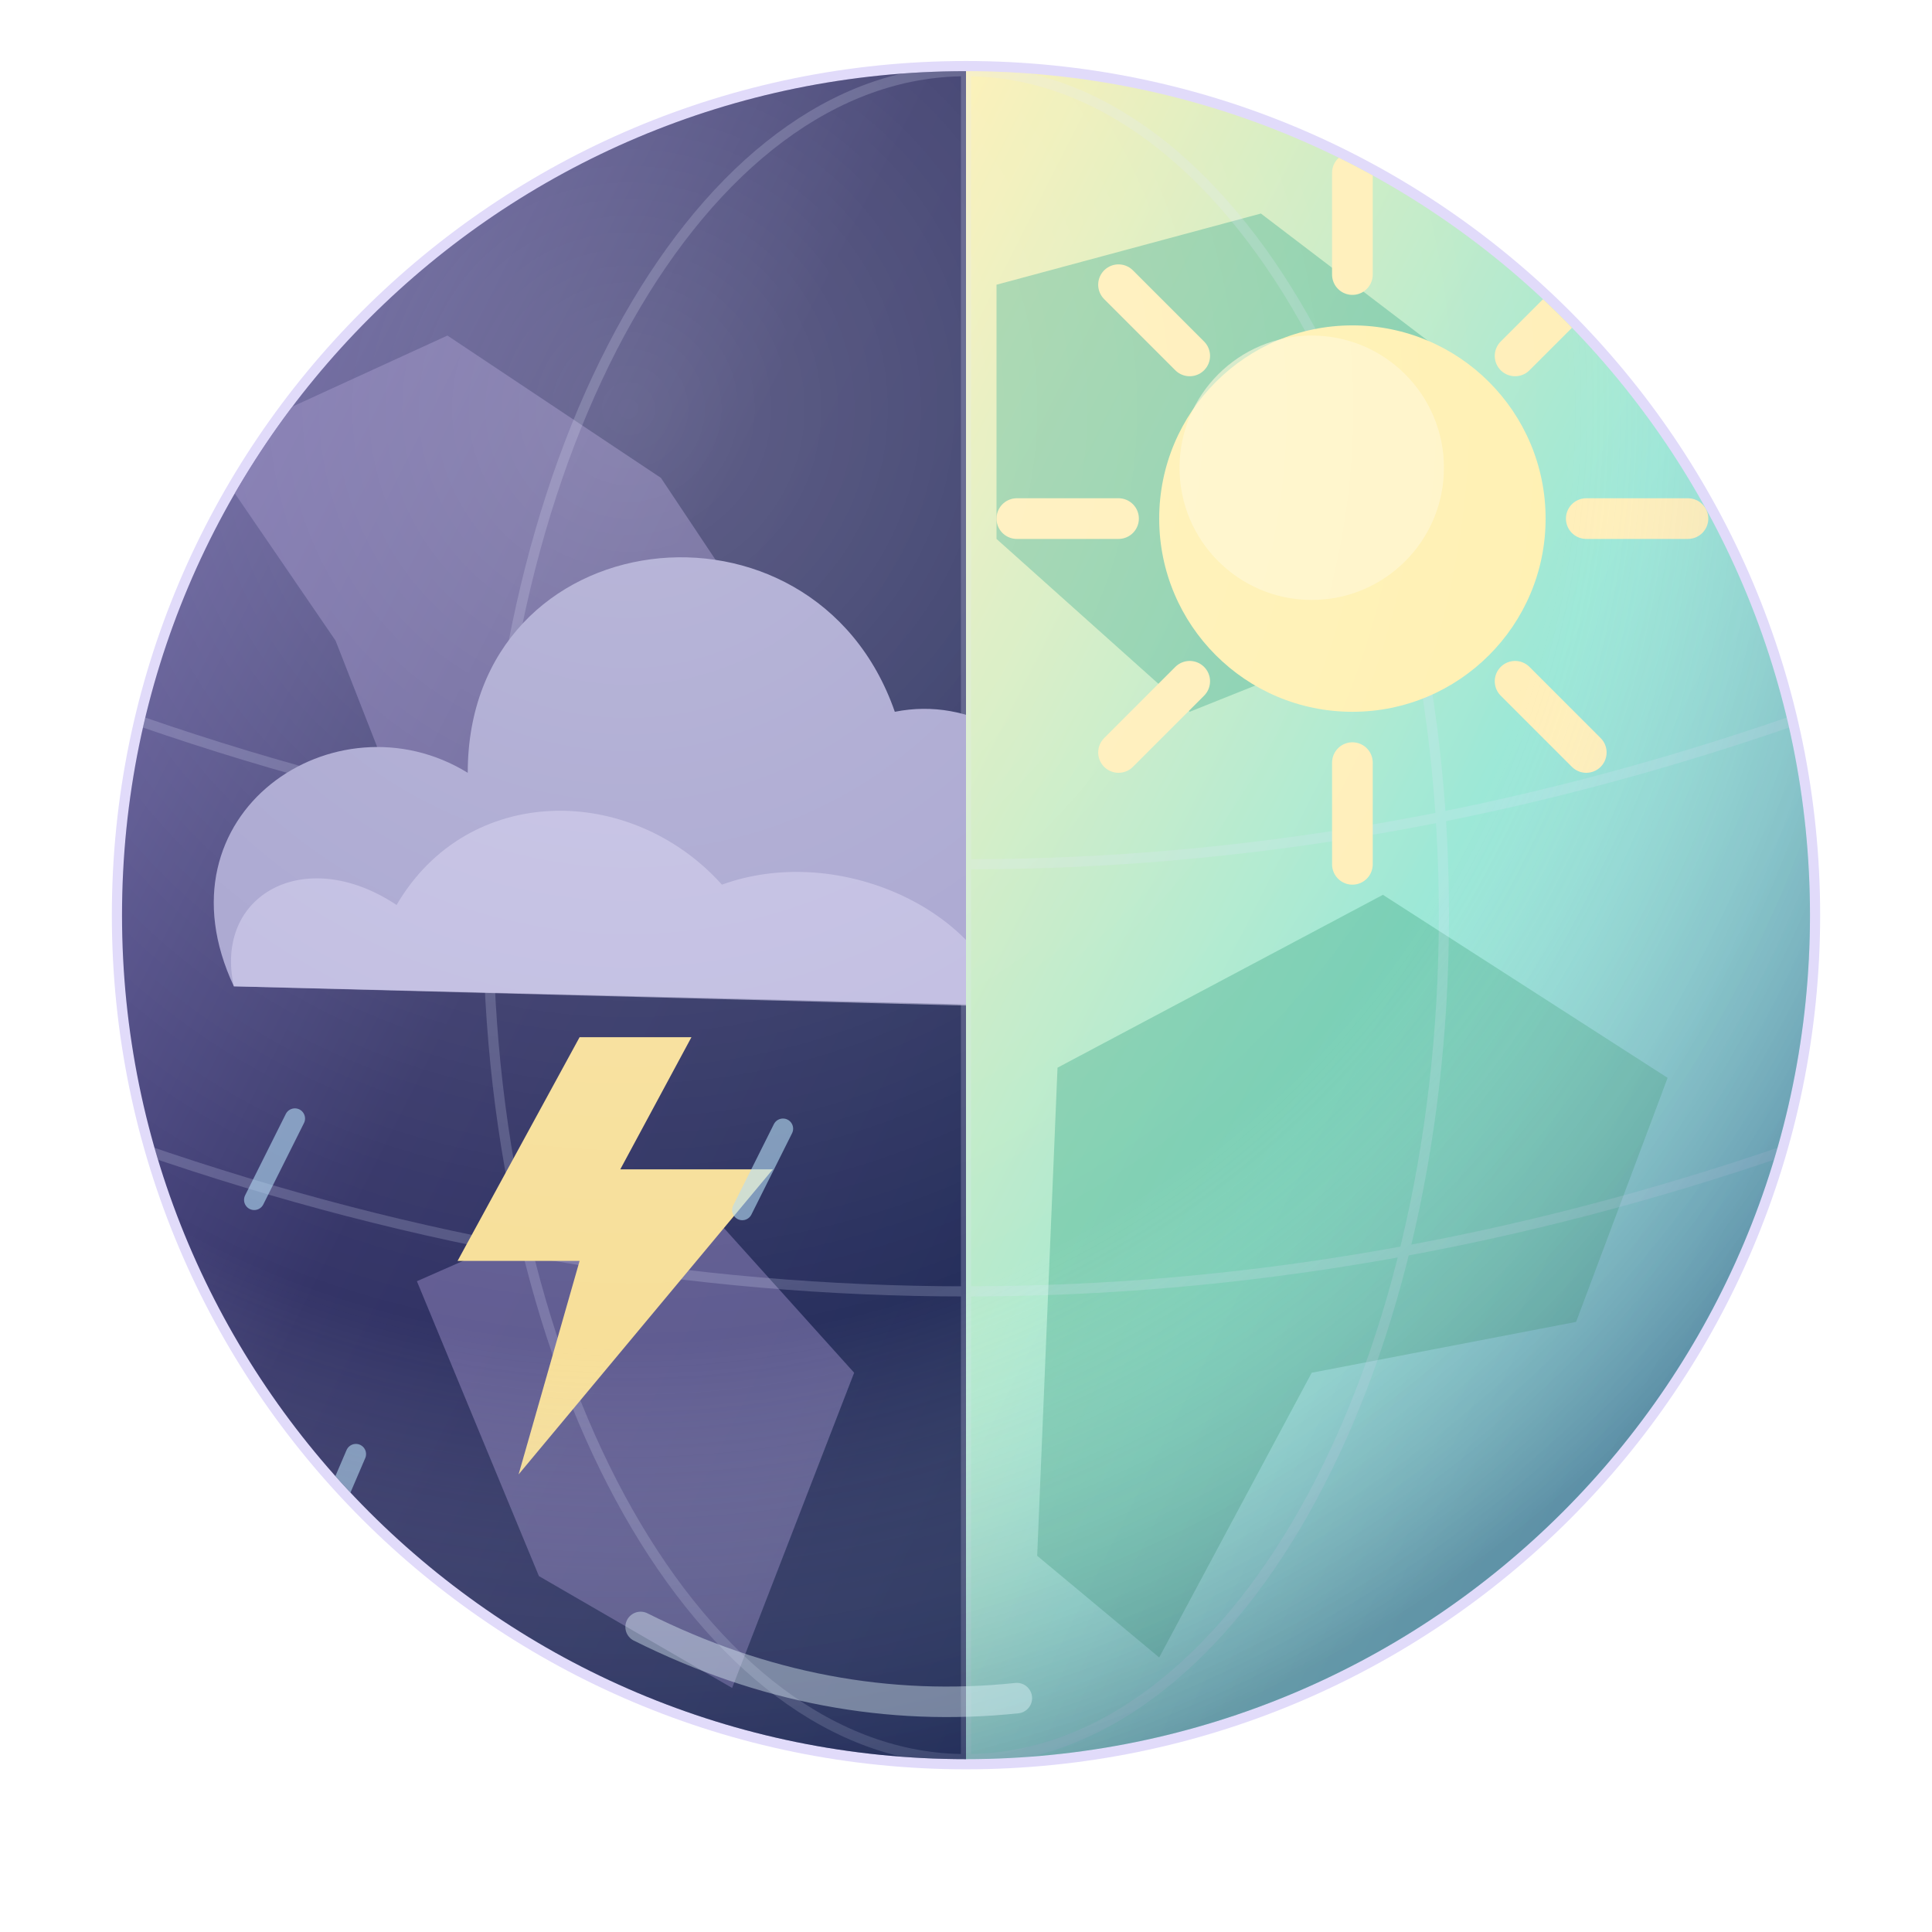
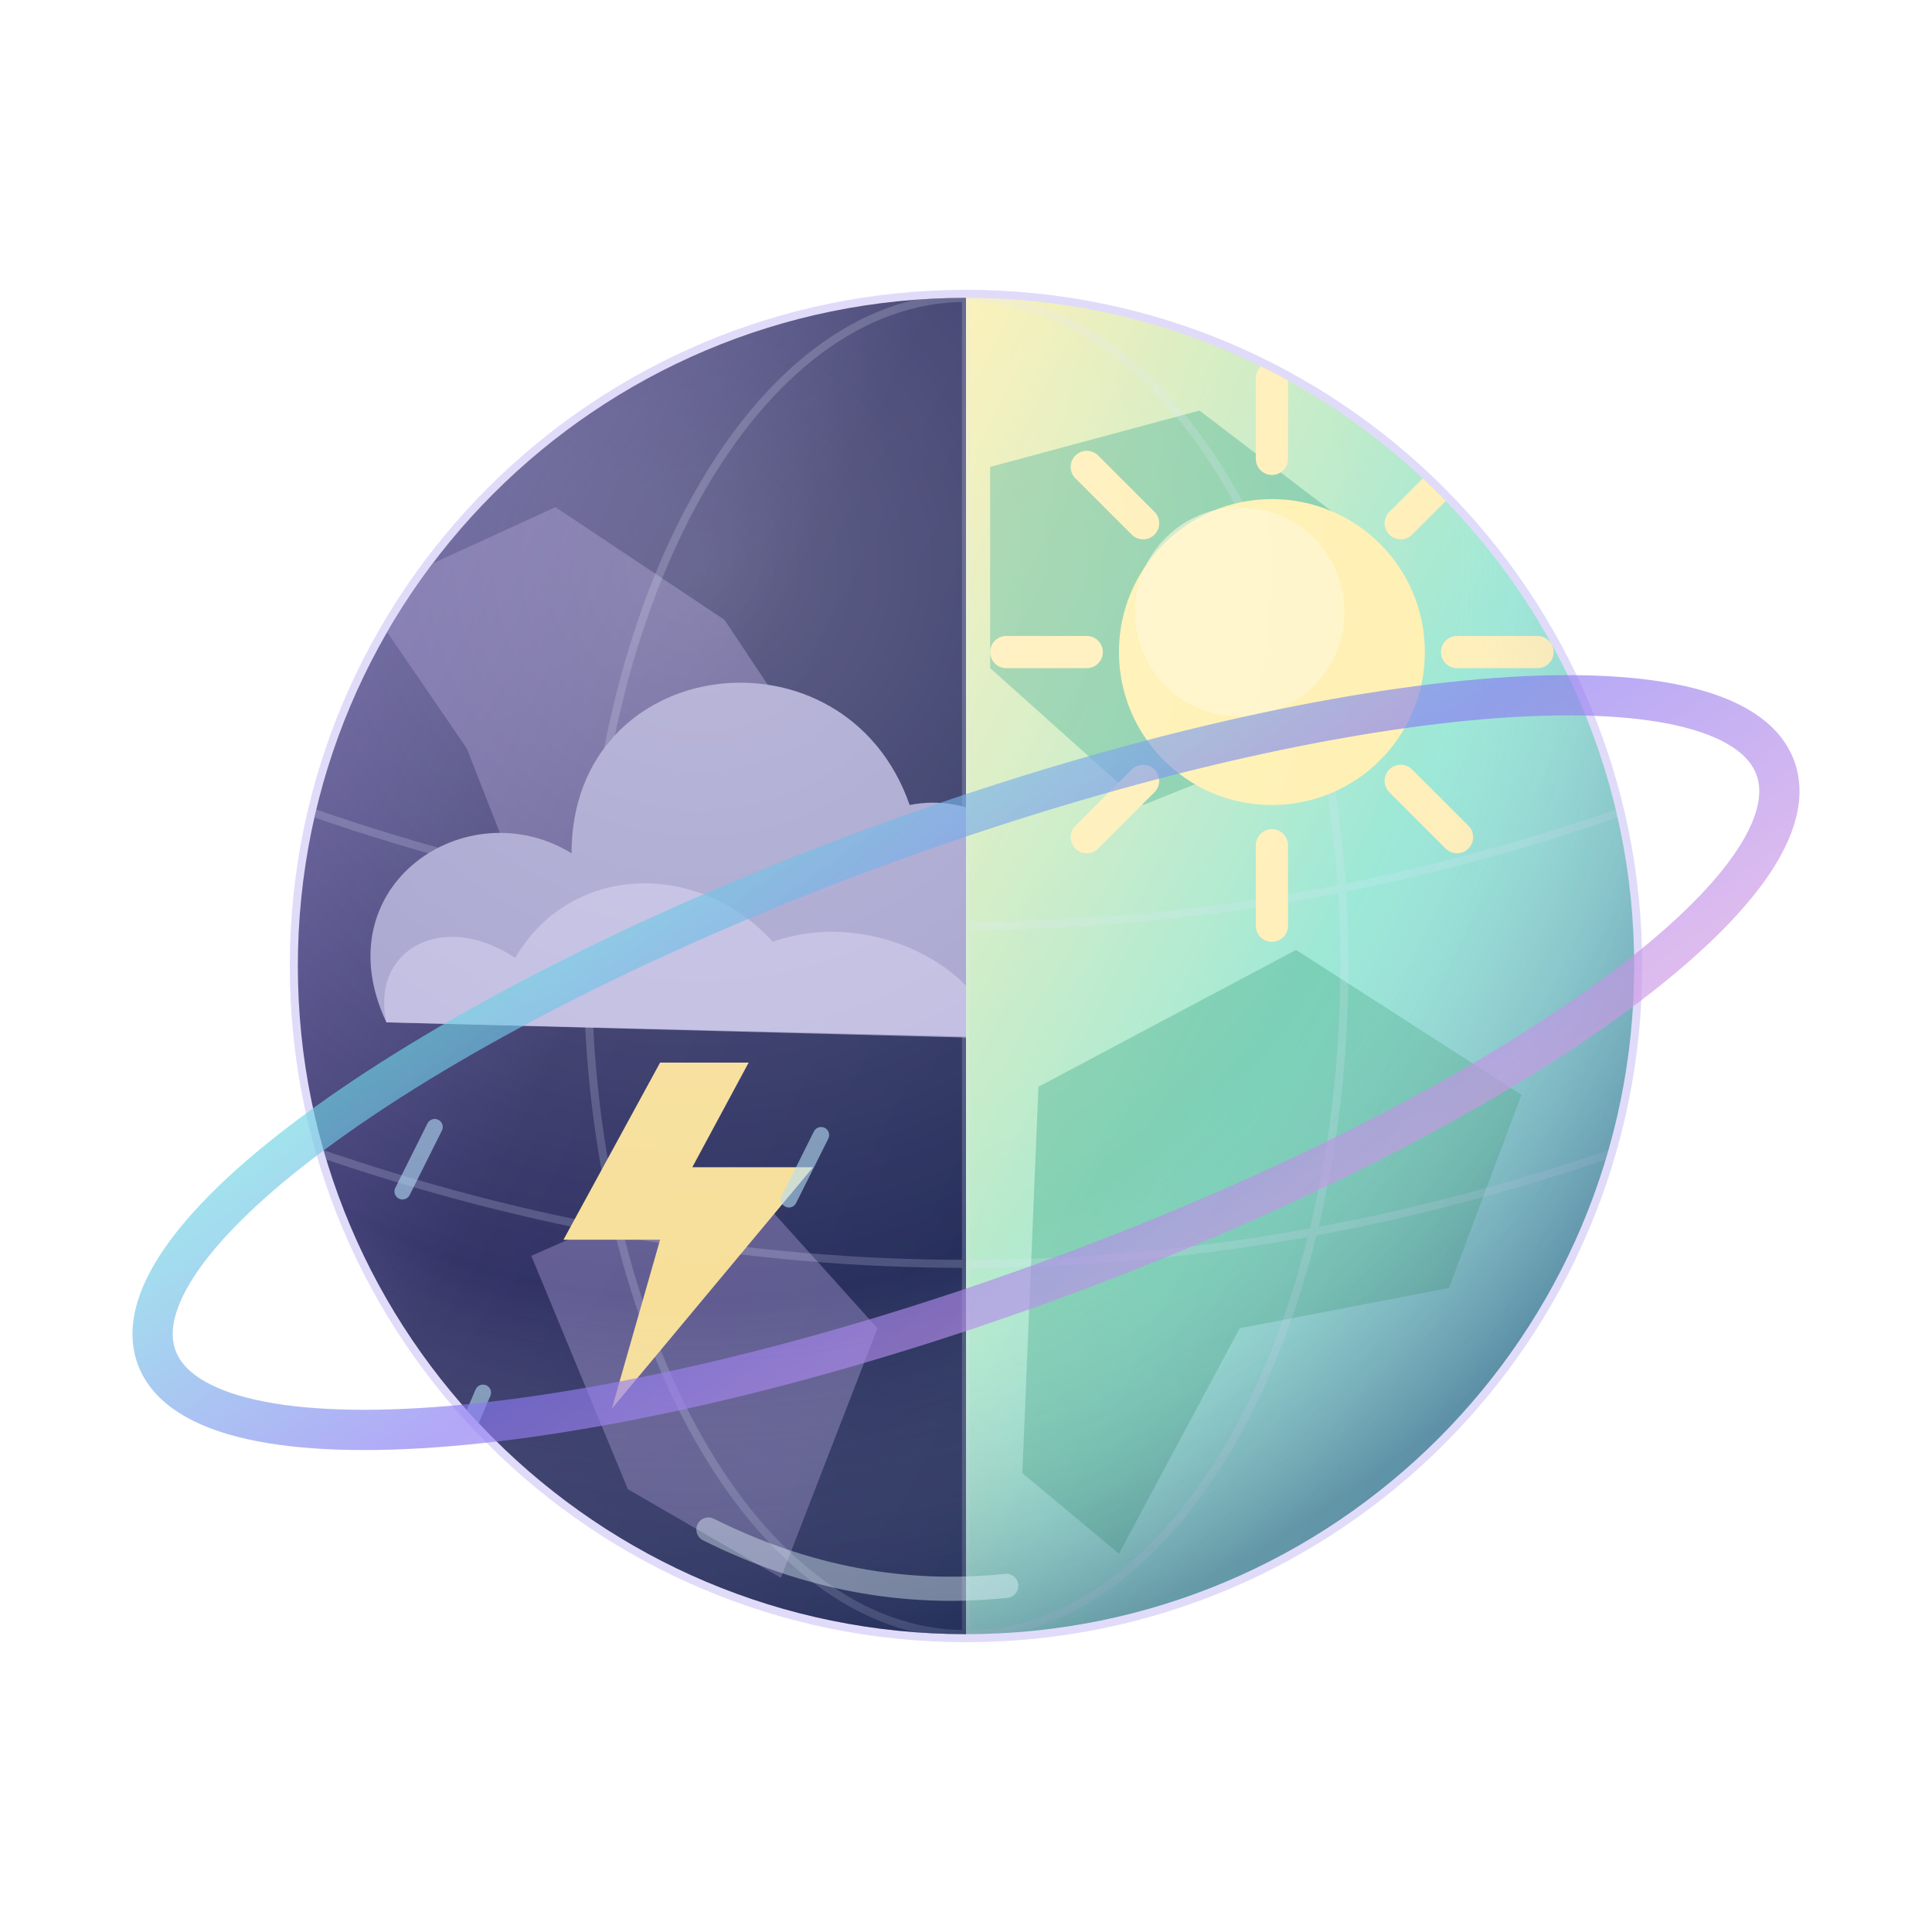
- <svg xmlns="http://www.w3.org/2000/svg" viewBox="65 40 190 190" role="img" aria-labelledby="title">
+ <svg xmlns="http://www.w3.org/2000/svg" viewBox="40 10 240 240" role="img" aria-labelledby="title">
  <g class="aryPlanetLogo">
    <defs>
+       <linearGradient id="neon97" x2="1" y2="1">
+         <stop stop-color="#66f2df" />
+         <stop offset=".5" stop-color="#8979f2" />
+         <stop offset="1" stop-color="#e3a2e0" />
+       </linearGradient>
      <clipPath id="planetClip98">
        <circle cx="160" cy="130" r="83" />
      </clipPath>
      <clipPath id="stormClip98">
        <rect x="65" y="40" width="95" height="180" />
      </clipPath>
      <clipPath id="sunClip98">
        <rect x="160" y="40" width="95" height="180" />
      </clipPath>
      <linearGradient id="storm98" x2="1" y2="1">
        <stop stop-color="#8075b9" />
        <stop offset=".5" stop-color="#343467" />
        <stop offset="1" stop-color="#202d57" />
      </linearGradient>
      <linearGradient id="day98" x2="1" y2="1">
        <stop stop-color="#fff0b1" />
        <stop offset=".5" stop-color="#9ce8d7" />
        <stop offset="1" stop-color="#69afd0" />
      </linearGradient>
      <radialGradient id="planetLight98" cx=".3" cy=".2" r=".85">
        <stop stop-color="white" stop-opacity=".22" />
        <stop offset=".65" stop-color="white" stop-opacity="0" />
        <stop offset="1" stop-color="#182253" stop-opacity=".35" />
      </radialGradient>
    </defs>
    <circle cx="160" cy="130" r="84" fill="#e1dbfa" />
    <g clip-path="url(#planetClip98)">
      <path class="stormHalf98" d="M70 40H160V220H70Z" fill="url(#storm98)" />
      <path class="sunHalf98" d="M160 40H250V220H160Z" fill="url(#day98)" />
      <g fill="#9387c2" opacity=".5" clip-path="url(#stormClip98)">
        <path d="M85 84l24-11 21 14 14 21-12 20-25-2-9-23Z" />
        <path d="m106 166 25-11 18 20-12 31-19-11Z" />
      </g>
      <g fill="#57b897" opacity=".5" clip-path="url(#sunClip98)">
        <path d="m163 68 26-7 21 16-8 25-20 8-19-17Z" />
        <path d="m169 145 32-17 28 18-9 24-26 5-15 28-12-10Z" />
      </g>
      <g stroke="#e1e4ff" opacity=".2" fill="none">
        <ellipse cx="160" cy="130" rx="47" ry="83" />
        <path d="M79 111Q160 139 241 111M79 153Q160 181 241 153M160 47V213" />
      </g>
      <g class="sunGlow98" clip-path="url(#sunClip98)">
        <g stroke="#ffefba" stroke-width="4" stroke-linecap="round">
          <path d="M198 67V57M198 115V125M175 91H165M221 91H231M182 75l-7-7M214 107l7 7M182 107l-7 7M214 75l7-7" />
        </g>
        <circle cx="198" cy="91" r="19" fill="#fff1b4" />
        <circle cx="194" cy="86" r="13" fill="#fff8d9" opacity=".6" />
      </g>
      <g clip-path="url(#stormClip98)">
        <g class="stormCloud98">
          <path d="M88 137c-8-17 10-29 23-21 0-25 34-29 42-6 15-3 27 18 16 29Z" fill="#a7a4cf" />
          <path d="M88 137c-2-9 7-14 16-8 7-12 23-12 32-2 11-4 25 2 28 12Z" fill="#d1ccec" opacity=".6" />
        </g>
        <path class="lightning98" d="m122 142-12 22h12l-6 21 25-30h-15l7-13Z" fill="#f7df99" />
        <g stroke="#b2dcf5" stroke-width="2" stroke-linecap="round" opacity=".6">
          <path d="m94 150-4 8m52-7-4 8m-38 24-3 7" />
        </g>
      </g>
      <circle cx="160" cy="130" r="83" fill="url(#planetLight98)" />
    </g>
    <ellipse cx="160" cy="142" rx="107" ry="29" fill="none" stroke="url(#neon97)" stroke-width="5" opacity=".65" transform="rotate(-20 160 142)" />
    <path d="M128 200q18 9 37 7" fill="none" stroke="#e8faff" stroke-width="3" stroke-linecap="round" opacity=".4" />
  </g>
</svg>
